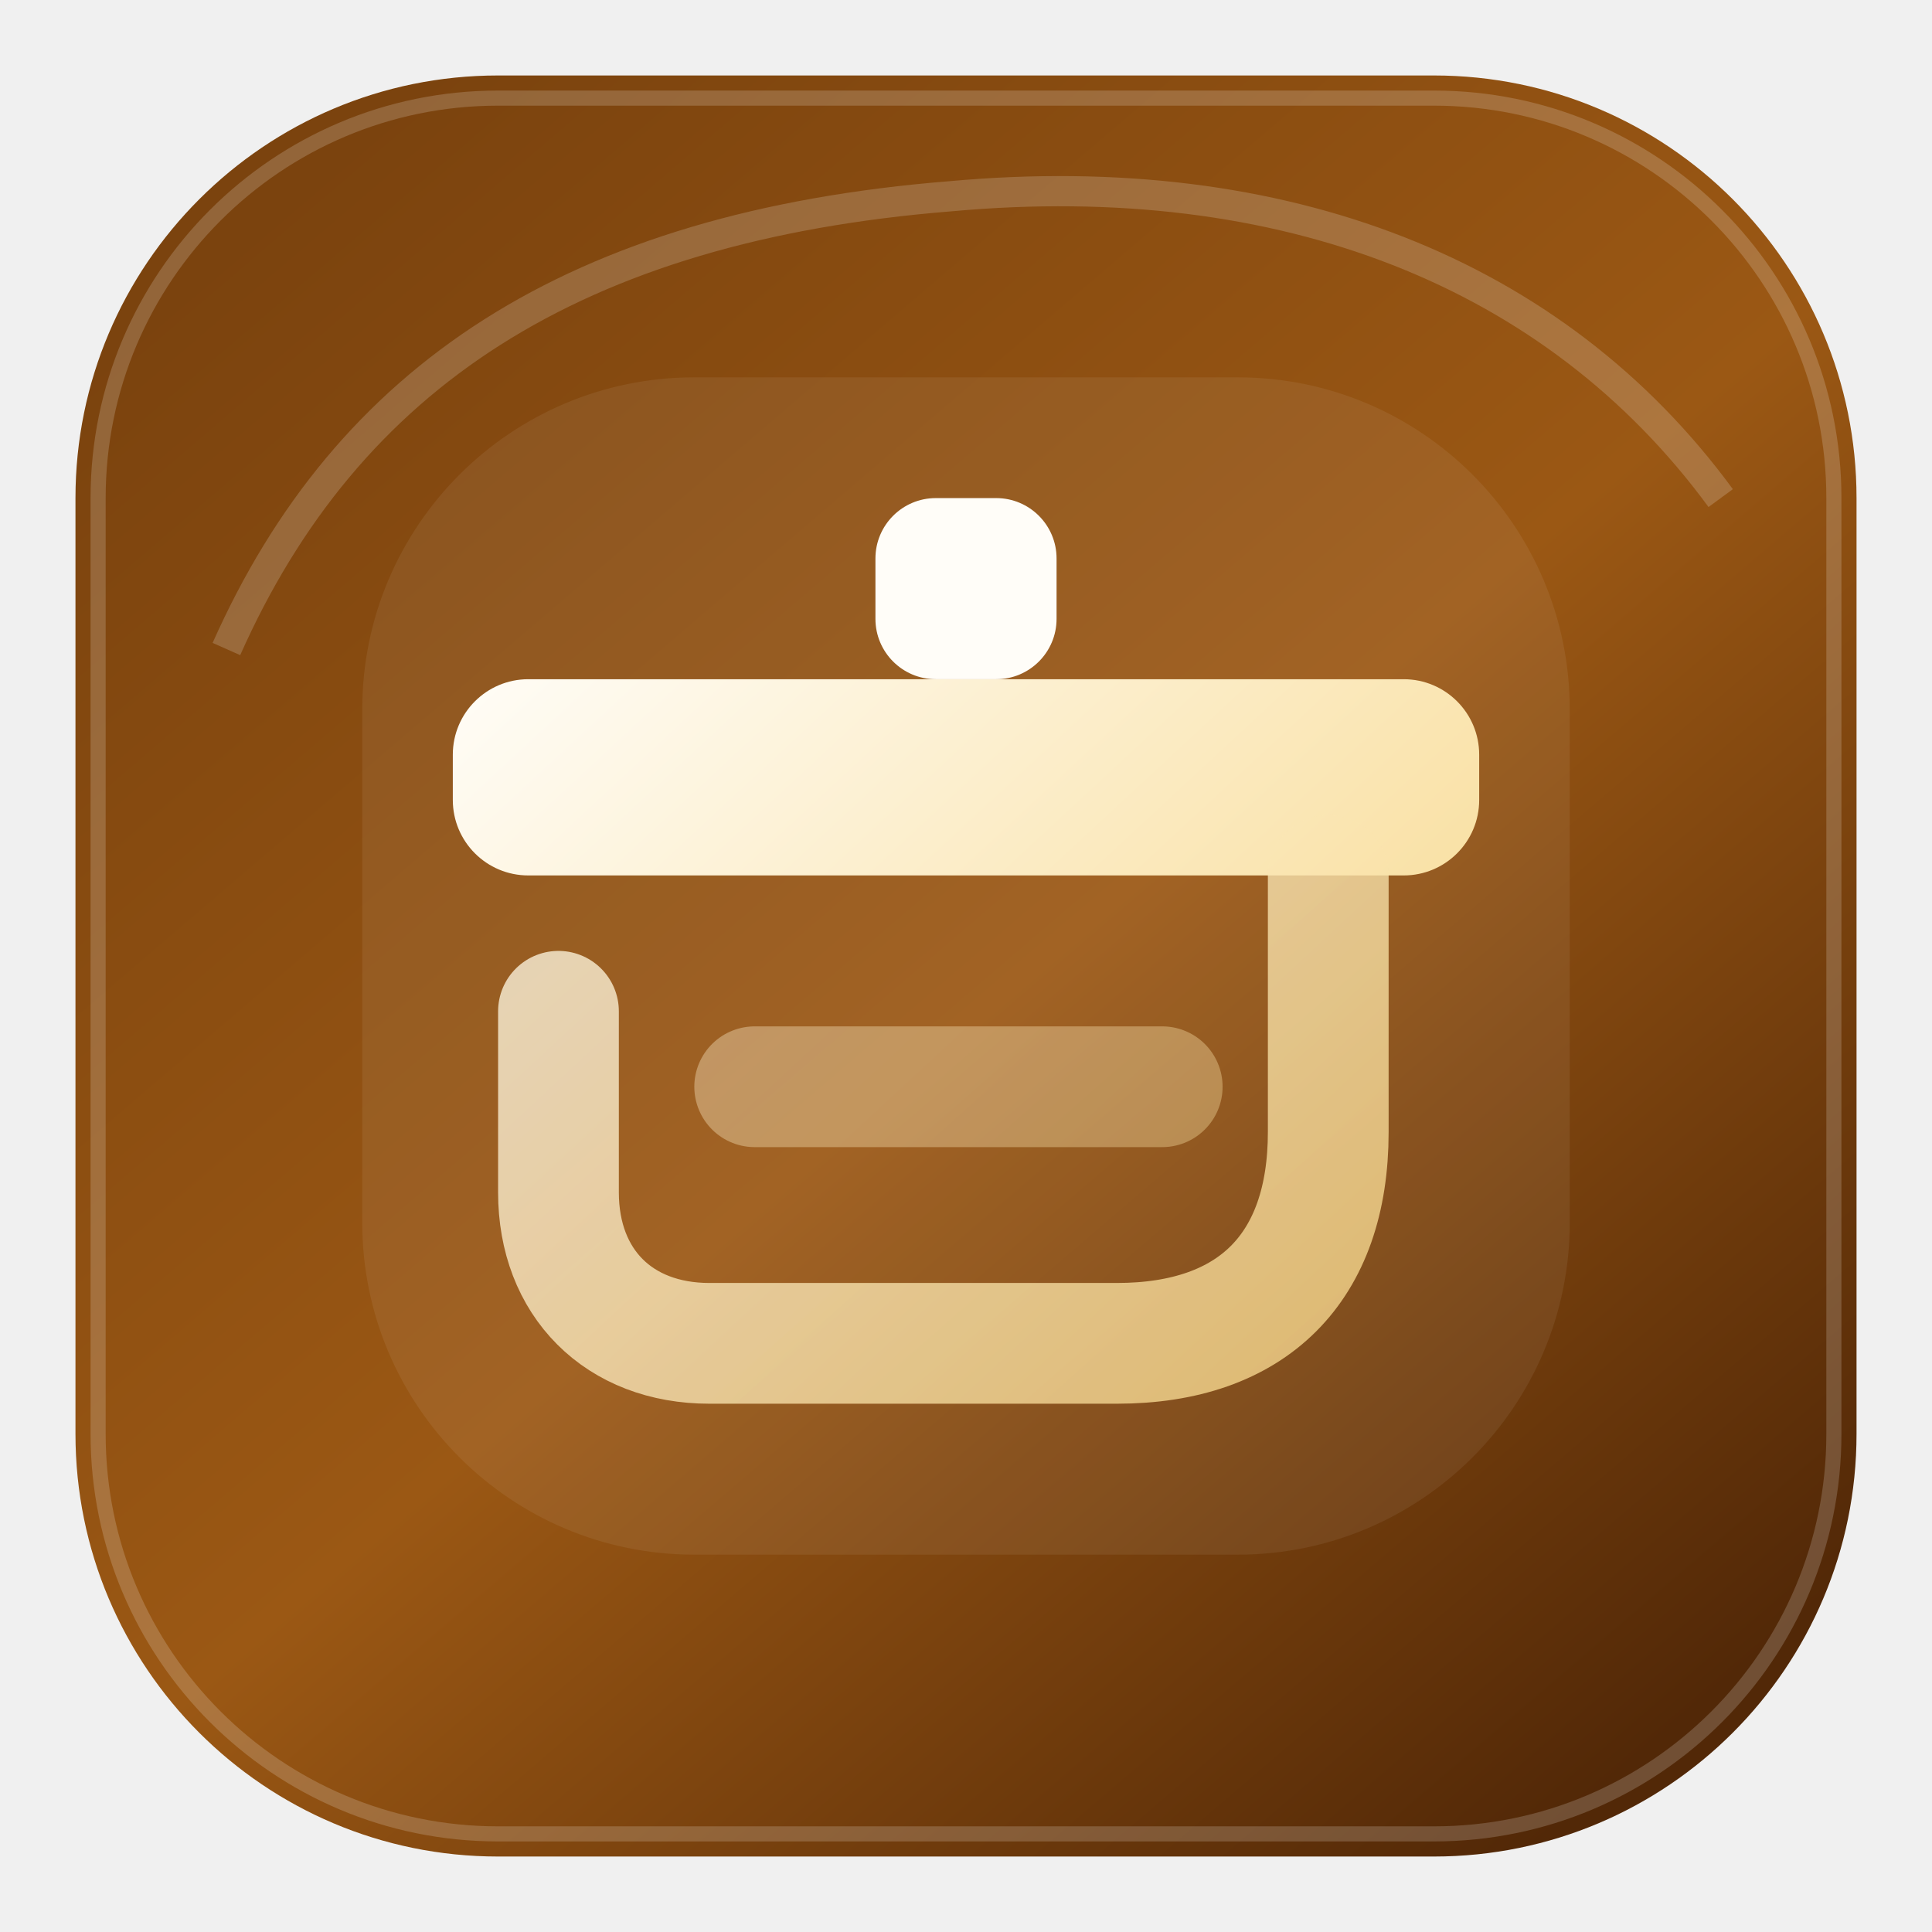
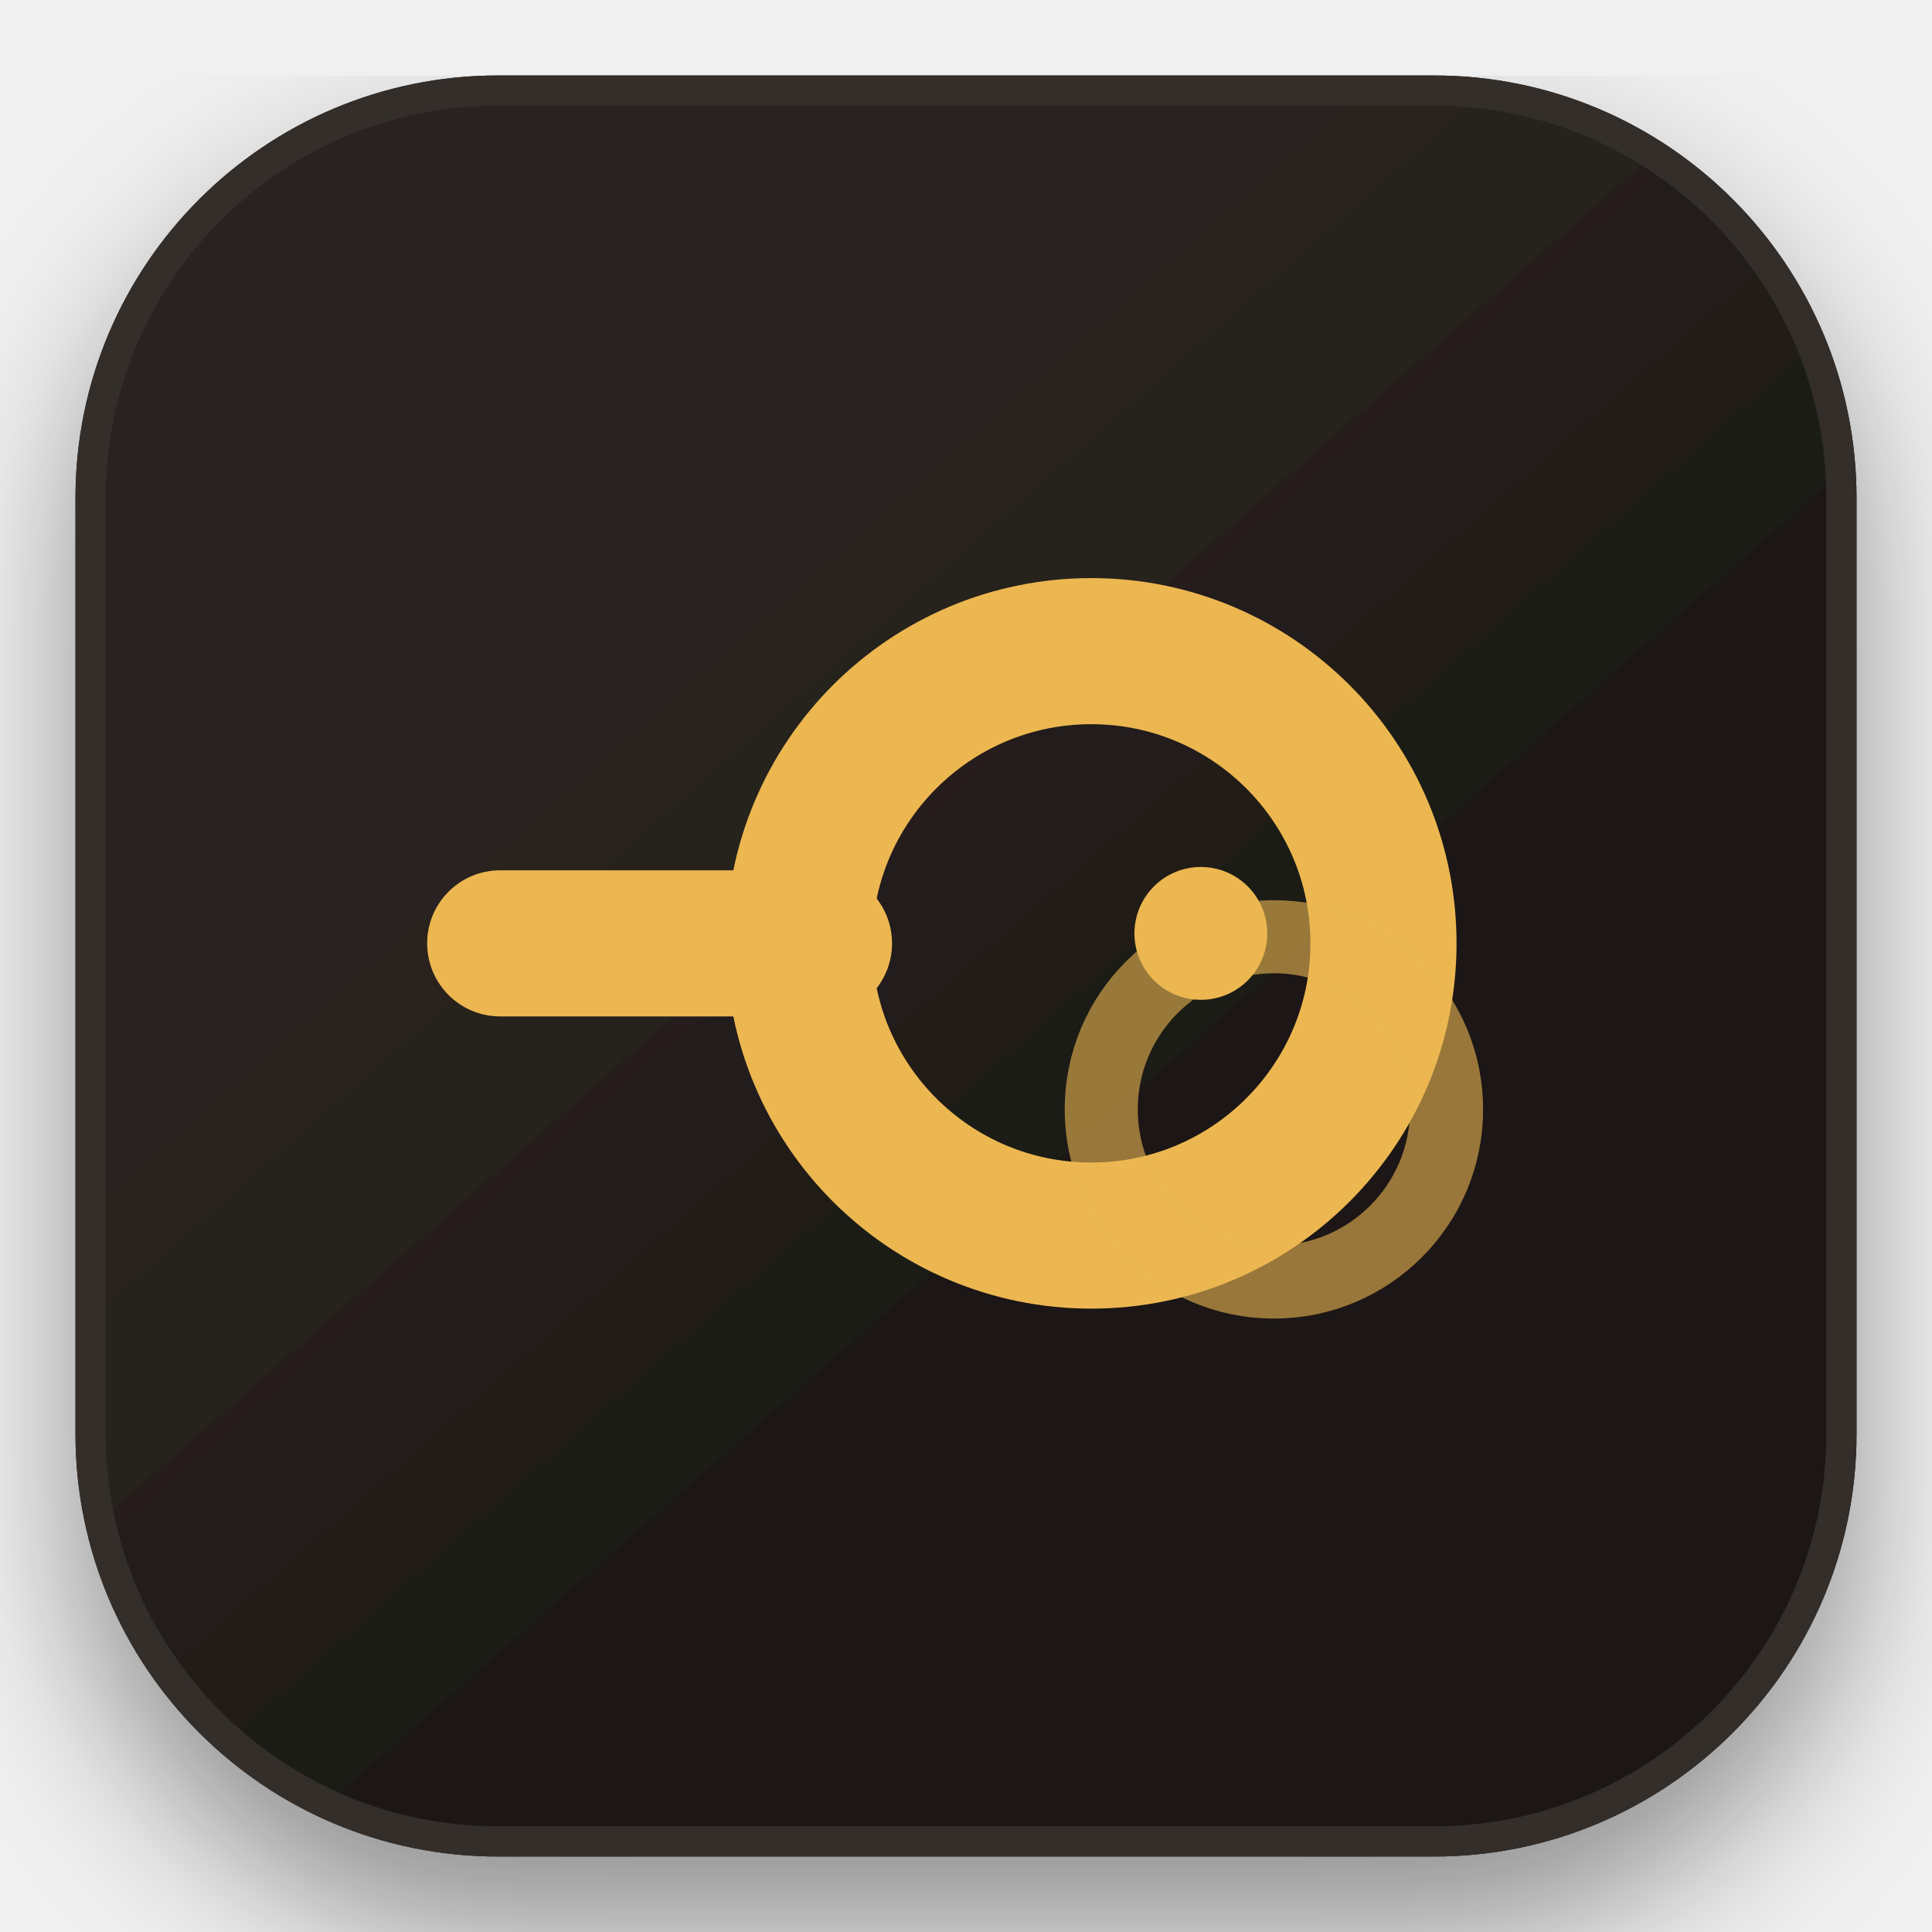
<svg xmlns="http://www.w3.org/2000/svg" width="1024" height="1024" viewBox="0 0 128 128" fill="none">
  <defs>
-     <linearGradient id="bgd" x1="19" y1="13" x2="108" y2="117" gradientUnits="userSpaceOnUse">
-       <stop stop-color="#7B430E" />
-       <stop offset=".52" stop-color="#9B5814" />
-       <stop offset="1" stop-color="#522807" />
+     <linearGradient id="bg-dark" x1="10" y1="10" x2="105" y2="118" gradientUnits="userSpaceOnUse">
+       <stop offset=".333" stop-color="#2B2420" />
+       <stop offset=".667" stop-color="#1B1815" />
    </linearGradient>
-     <linearGradient id="raild" x1="38" y1="37" x2="89" y2="92" gradientUnits="userSpaceOnUse">
-       <stop stop-color="#FFFDF8" />
-       <stop offset="1" stop-color="#F7D788" />
-     </linearGradient>
+     <filter id="shadow-dark" x="-10" y="-6" width="148" height="150" filterUnits="userSpaceOnUse">
+       <feDropShadow dx="0" dy="5" stdDeviation="5.1" flood-color="#000000" flood-opacity=".4" />
+     </filter>
  </defs>
-   <rect x="5" y="5" width="118" height="118" rx="28" fill="url(#bgd)" />
-   <path d="M15 43c8-18 23-28 48-30 22-2 40 5 51 20" stroke="#fff" stroke-width="2" opacity=".18" />
-   <rect x="24" y="25" width="80" height="78" rx="22" fill="#fff" opacity=".07" />
-   <path d="M35 45h58a5 5 0 0 1 5 5v3a5 5 0 0 1-5 5H35a5 5 0 0 1-5-5v-3a5 5 0 0 1 5-5Z" fill="url(#raild)" />
-   <path d="M88 58v17c0 9-5 14-14 14H47c-6 0-10-4-10-10V67" stroke="url(#raild)" stroke-width="8" stroke-linecap="round" stroke-linejoin="round" opacity=".78" />
-   <path d="M50 72h27" stroke="url(#raild)" stroke-width="8" stroke-linecap="round" opacity=".38" />
-   <rect x="58" y="33" width="12" height="12" rx="4" fill="#FFFDF8" />
-   <rect x="6.5" y="6.5" width="115" height="115" rx="26.5" stroke="#fff" stroke-opacity=".18" />
+   <rect x="5" y="5" width="118" height="118" rx="28" fill="url(#bg-dark)" filter="url(#shadow-dark)" />
+   <rect x="6" y="6" width="116" height="116" rx="27" stroke="#332E2A" stroke-width="2" />
+   <g transform="translate(19.5 18.5) scale(2.2)">
+     <rect x="4" y="17.8" width="14" height="4.4" rx="2.2" fill="#ECB751" />
+     <circle cx="24" cy="20" r="8.8" stroke="#ECB751" stroke-width="4.4" />
+     <circle cx="29.5" cy="25" r="5.2" stroke="#ECB751" stroke-width="2.2" opacity=".6" />
+     <circle cx="27.3" cy="19.7" r="2" fill="#ECB751" />
+   </g>
</svg>
